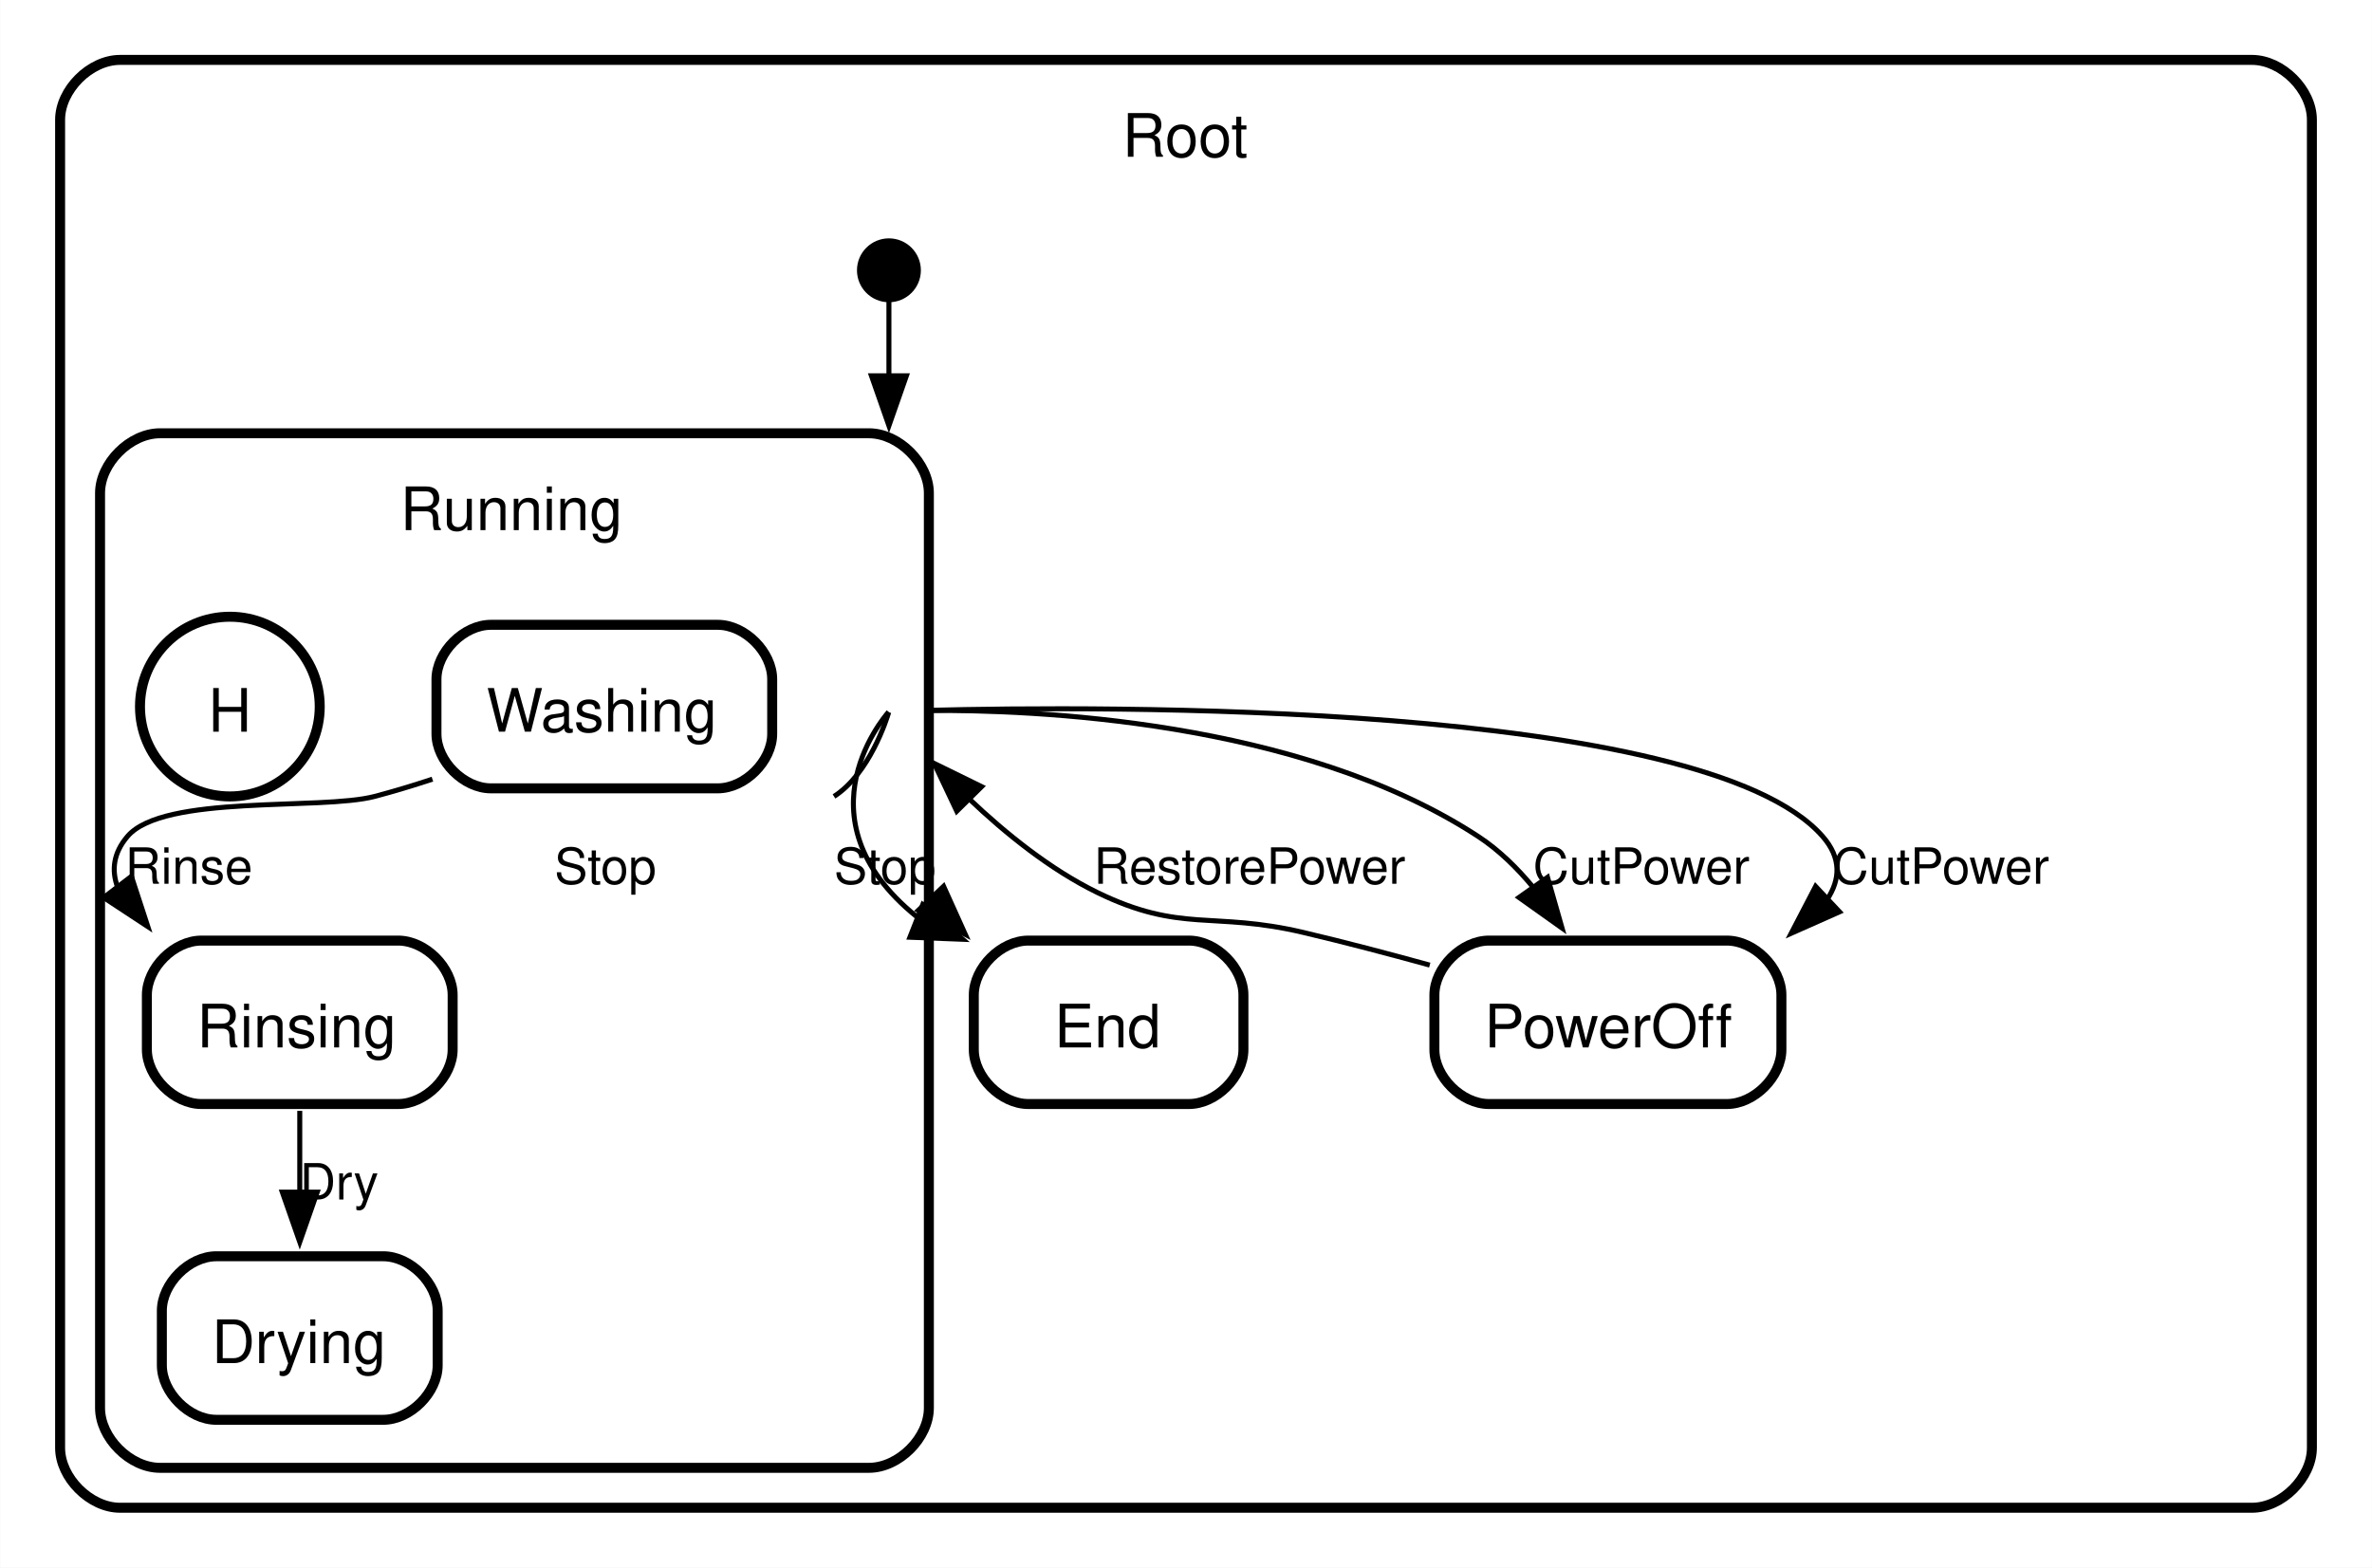
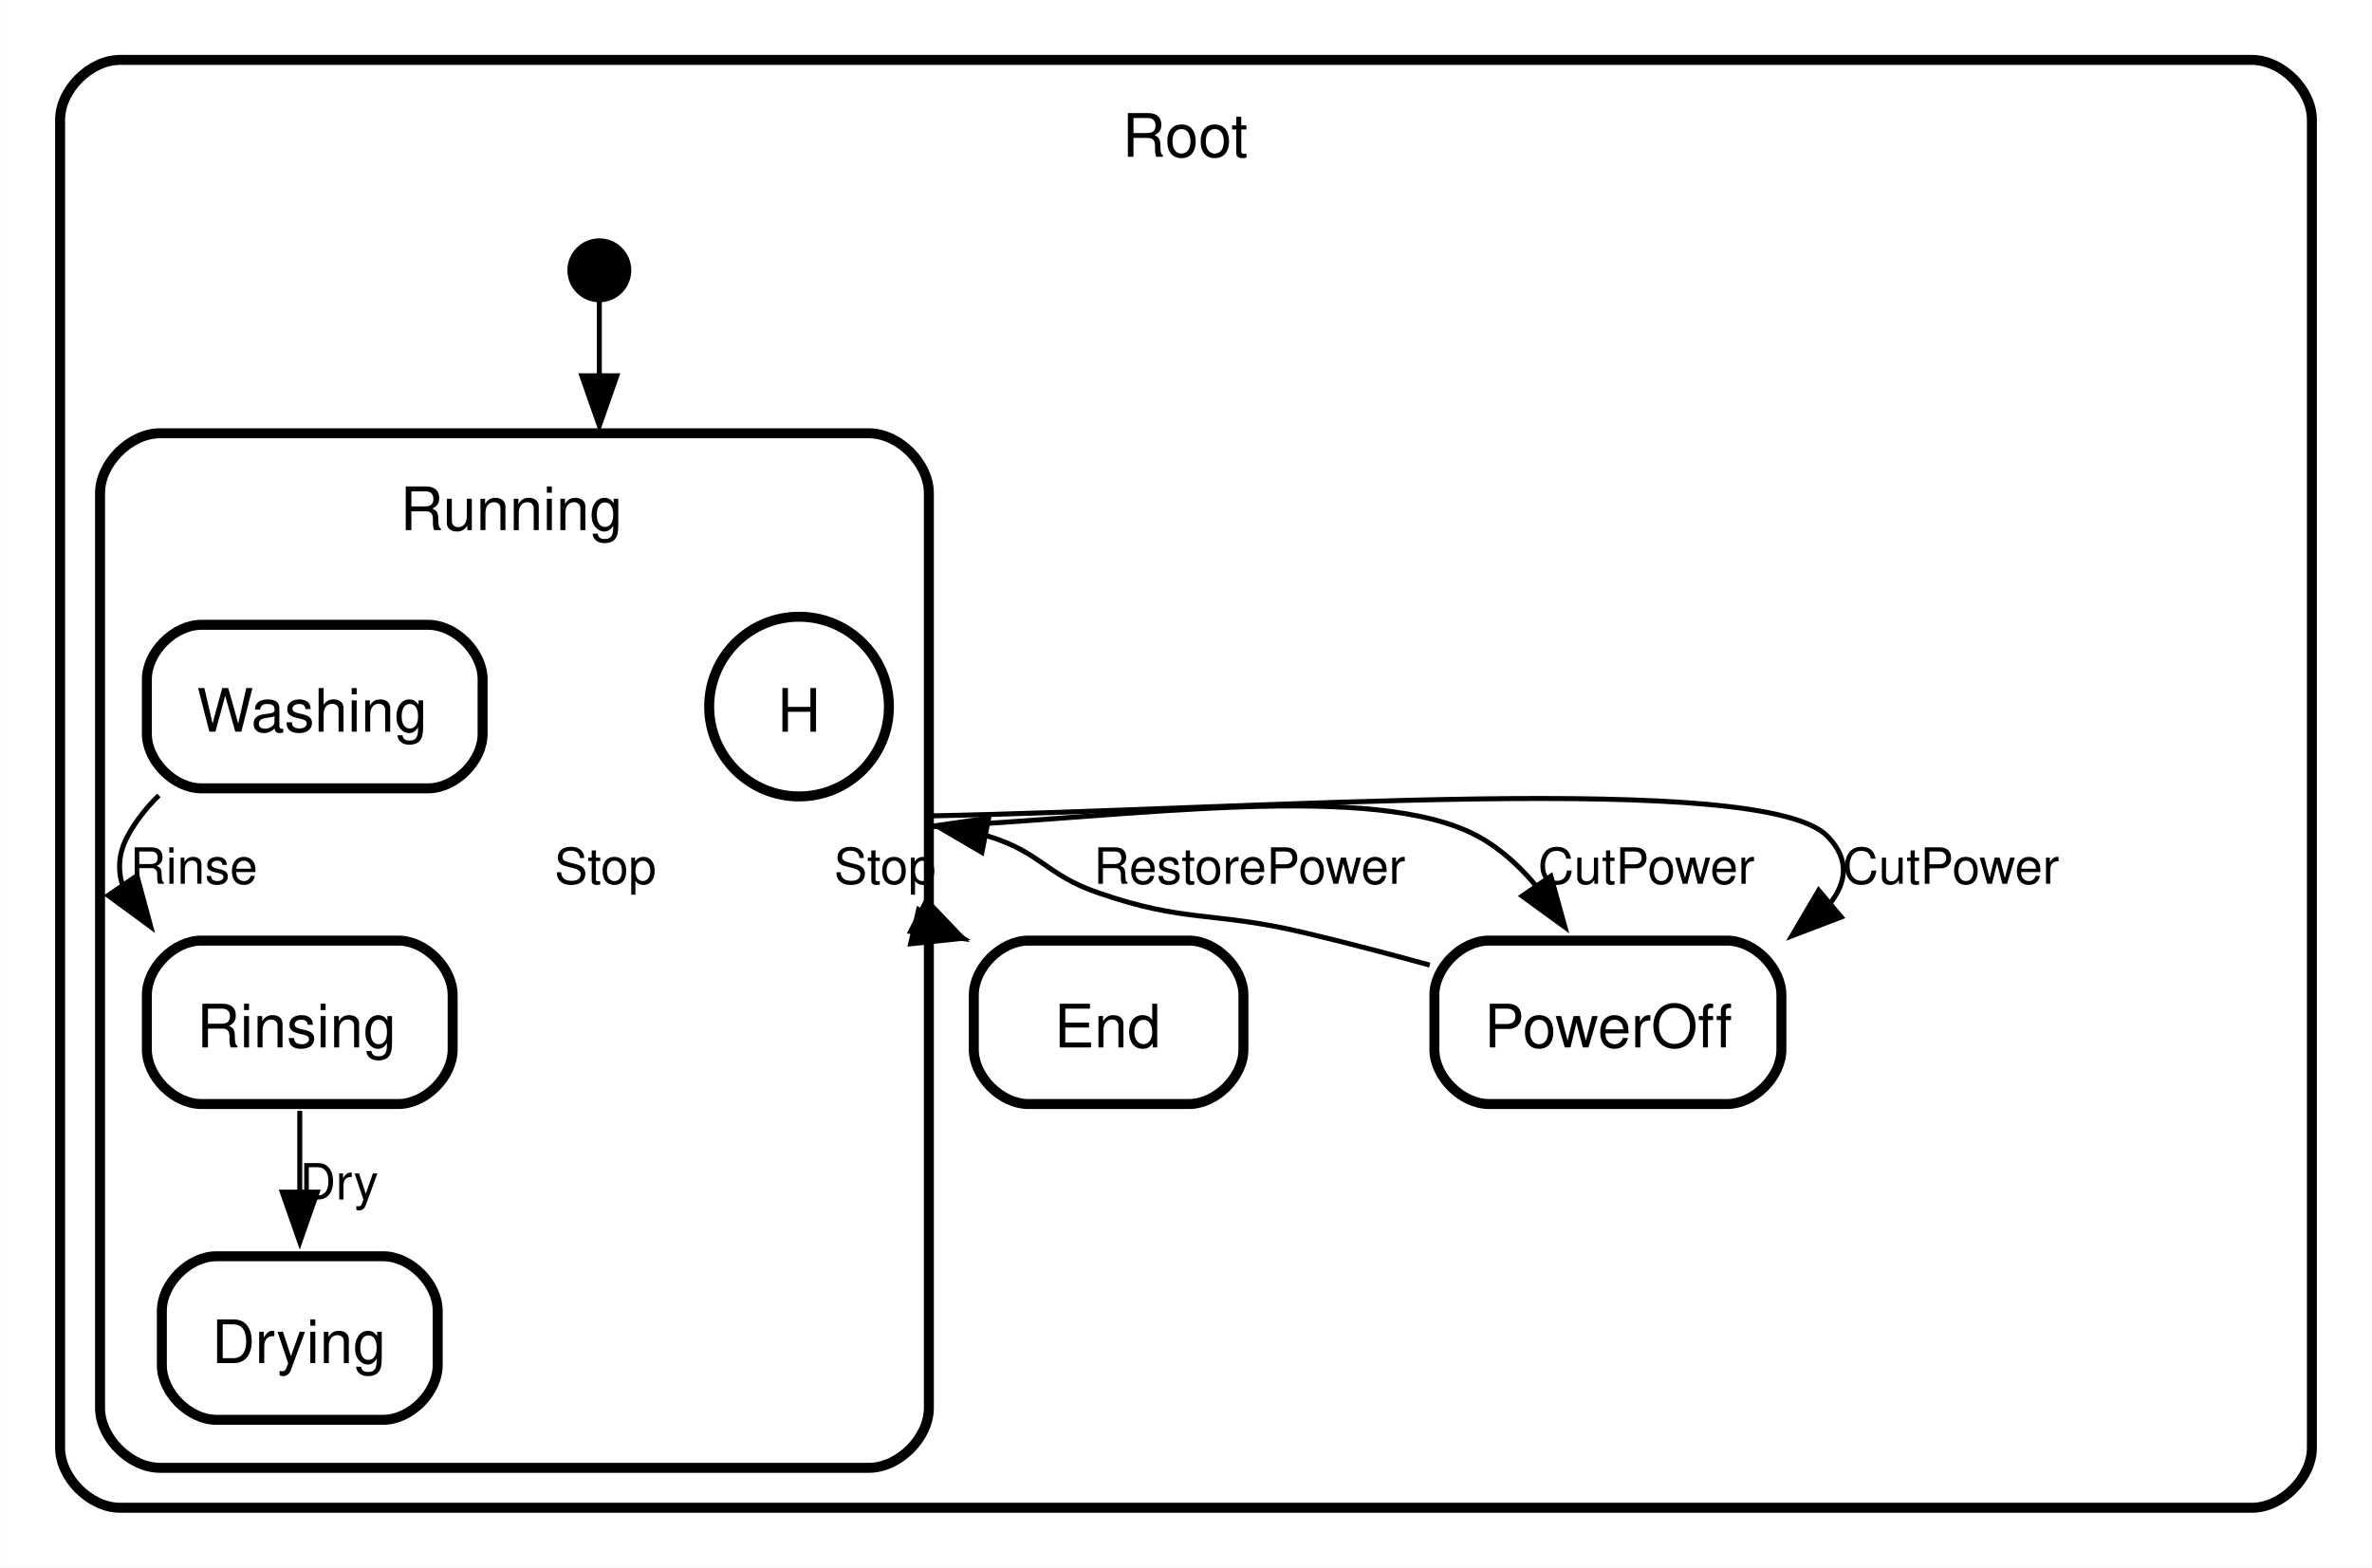
<svg xmlns="http://www.w3.org/2000/svg" height="314pt" preserveAspectRatio="xMidYMid meet" viewBox="0.00 0.00 475.00 314.05" width="475pt">
  <g class="graph" id="graph0" transform="scale(1 1) rotate(0) translate(4 310.05)">
    <polygon fill="white" points="-4,4 -4,-310.05 471,-310.05 471,4 -4,4" stroke="none" />
    <g class="cluster state regular" id="clust1">
      <path d="M20,-8C20,-8 447,-8 447,-8 453,-8 459,-14 459,-20 459,-20 459,-286.05 459,-286.05 459,-292.05 453,-298.05 447,-298.05 447,-298.05 20,-298.05 20,-298.05 14,-298.05 8,-292.05 8,-286.05 8,-286.05 8,-20 8,-20 8,-14 14,-8 20,-8" fill="none" stroke="black" stroke-width="2" />
      <text font-family="Helvetica,sans-Serif" font-size="12.00" text-anchor="start" x="220.75" y="-278.65">Root</text>
    </g>
    <g class="cluster state regular" id="clust2">
      <path d="M28,-16C28,-16 170,-16 170,-16 176,-16 182,-22 182,-28 182,-28 182,-211.25 182,-211.25 182,-217.25 176,-223.25 170,-223.25 170,-223.25 28,-223.25 28,-223.25 22,-223.25 16,-217.25 16,-211.25 16,-211.25 16,-28 16,-28 16,-22 22,-16 28,-16" fill="none" stroke="black" stroke-width="2" />
      <text font-family="Helvetica,sans-Serif" font-size="12.00" text-anchor="start" x="76.12" y="-203.85">Running</text>
    </g>
    <g class="node state initial" id="node2">
-       <ellipse cx="174" cy="-255.9" fill="black" rx="5.4" ry="5.4" stroke="black" stroke-width="2" />
+       <ellipse cx="116" cy="-255.9" fill="black" rx="5.4" ry="5.4" stroke="black" stroke-width="2" />
    </g>
    <g class="edge transition" id="edge4">
-       <path d="M174,-249.81C174,-246.16 174,-240.78 174,-234.5" fill="none" stroke="black" />
-       <polygon fill="black" points="177.5,-234.76 174,-224.76 170.5,-234.76 177.5,-234.76" stroke="black" />
-       <text font-family="Helvetica,sans-Serif" font-size="10.00" text-anchor="middle" x="175.5" y="-233"> </text>
+       <path d="M116,-249.81C116,-246.16 116,-240.78 116,-234.5" fill="none" stroke="black" />
+       <polygon fill="black" points="119.5,-234.76 116,-224.76 112.5,-234.76 119.5,-234.76" stroke="black" />
+       <text font-family="Helvetica,sans-Serif" font-size="10.00" text-anchor="middle" x="117.5" y="-233"> </text>
    </g>
    <g class="node state regular" id="node3">
      <polygon fill="#ffffff" fill-opacity="0.004" points="246,-123.25 190,-123.25 190,-87.25 246,-87.25 246,-123.25" stroke="none" stroke-width="2" />
      <text font-family="Helvetica,sans-Serif" font-size="12.00" text-anchor="start" x="207.12" y="-100.22">End</text>
      <path d="M201.92,-88.88C201.92,-88.88 234.08,-88.88 234.08,-88.88 239.54,-88.88 245,-94.33 245,-99.79 245,-99.79 245,-110.71 245,-110.71 245,-116.17 239.54,-121.62 234.08,-121.62 234.08,-121.62 201.92,-121.62 201.92,-121.62 196.46,-121.62 191,-116.17 191,-110.71 191,-110.71 191,-99.79 191,-99.79 191,-94.33 196.46,-88.88 201.92,-88.88" fill="none" stroke="black" stroke-width="2" />
    </g>
    <g class="node state regular" id="node4">
      <polygon fill="#ffffff" fill-opacity="0.004" points="353.75,-123.25 282.25,-123.25 282.25,-87.25 353.75,-87.25 353.75,-123.25" stroke="none" stroke-width="2" />
      <text font-family="Helvetica,sans-Serif" font-size="12.00" text-anchor="start" x="293.25" y="-100.22">PowerOff</text>
      <path d="M294.17,-88.88C294.17,-88.88 341.83,-88.88 341.83,-88.88 347.29,-88.88 352.75,-94.33 352.75,-99.79 352.75,-99.79 352.75,-110.71 352.75,-110.71 352.75,-116.17 347.29,-121.62 341.83,-121.62 341.83,-121.62 294.17,-121.62 294.17,-121.62 288.71,-121.62 283.25,-116.17 283.25,-110.71 283.25,-110.71 283.25,-99.79 283.25,-99.79 283.25,-94.33 288.71,-88.88 294.17,-88.88" fill="none" stroke="black" stroke-width="2" />
    </g>
    <g class="edge transition" id="edge3">
-       <path d="M282.32,-116.71C274.04,-118.99 265.24,-121.31 257,-123.25 238.82,-127.54 232.54,-123.07 215.75,-131.25 206.29,-135.86 197.28,-143.16 190.07,-150.01" fill="none" stroke="black" />
-       <polygon fill="black" points="187.59,-147.54 183.06,-157.12 192.57,-152.46 187.59,-147.54" stroke="black" />
+       <path d="M282.32,-116.71C274.04,-118.99 265.24,-121.31 257,-123.25 238.82,-127.54 233.39,-125.12 215.75,-131.25 205.47,-134.82 204.4,-139.3 194,-142.5 193.73,-142.58 193.46,-142.66 193.19,-142.74" fill="none" stroke="black" />
+       <polygon fill="black" points="192.62,-139.29 183.48,-144.65 193.97,-146.16 192.62,-139.29" stroke="black" />
      <text font-family="Helvetica,sans-Serif" font-size="10.00" text-anchor="start" x="215" y="-133">RestorePower   </text>
    </g>
    <g class="edge transition" id="edge1">
-       <path d="M173.96,-167.36C173.56,-166.01 170.1,-155.05 163,-150.5" fill="none" stroke="black" />
-       <polygon fill="black" points="184.95,-132.5 189.31,-122.84 179.88,-127.68 184.95,-132.5" stroke="black" />
+       <path d="M182,-123.71C184.09,-123.22 186.18,-122.73 188.26,-122.24" fill="none" stroke="black" />
+       <polygon fill="black" points="179.94,-127.79 188.88,-122.09 178.34,-120.98 179.94,-127.79" stroke="black" />
      <text font-family="Helvetica,sans-Serif" font-size="10.00" text-anchor="start" x="107" y="-133">Stop   </text>
    </g>
    <g class="edge transition" id="edge5">
-       <path d="M173.94,-167.43C172.79,-166.1 154.42,-144.52 182,-124.55" fill="none" stroke="black" />
-       <polygon fill="black" points="180.76,-128.8 188.78,-121.88 178.2,-122.29 180.76,-128.8" stroke="black" />
+       <path d="M182,-125.51C184.05,-124.47 186.1,-123.42 188.14,-122.37" fill="none" stroke="black" />
+       <polygon fill="black" points="181.54,-129.68 188.85,-122.01 178.35,-123.45 181.54,-129.68" stroke="black" />
      <text font-family="Helvetica,sans-Serif" font-size="10.00" text-anchor="start" x="163" y="-133">Stop   </text>
    </g>
    <g class="edge transition" id="edge2">
-       <path d="M182,-167.71C202.18,-167.88 256.12,-165.94 292,-142.5 296.16,-139.78 299.86,-136.15 303.08,-132.24" fill="none" stroke="black" />
-       <polygon fill="black" points="305.91,-134.3 308.82,-124.12 300.19,-130.26 305.91,-134.3" stroke="black" />
-       <text font-family="Helvetica,sans-Serif" font-size="10.00" text-anchor="start" x="303" y="-133">CutPower   </text>
+       <path d="M182,-144.41C222.74,-146.38 271.4,-153.72 292,-142.5 296.56,-140.02 300.52,-136.35 303.87,-132.28" fill="none" stroke="black" />
+       <polygon fill="black" points="306.58,-134.52 309.4,-124.31 300.82,-130.54 306.58,-134.52" stroke="black" />
+       <text font-family="Helvetica,sans-Serif" font-size="10.00" text-anchor="start" x="304" y="-133">CutPower   </text>
    </g>
    <g class="edge transition" id="edge6">
-       <path d="M182,-167.75C214.64,-168.57 337.12,-169.79 361,-142.5 364.82,-138.14 364.55,-133.85 361.89,-129.83" fill="none" stroke="black" />
-       <polygon fill="black" points="364.39,-127.38 354.71,-123.08 359.6,-132.48 364.39,-127.38" stroke="black" />
-       <text font-family="Helvetica,sans-Serif" font-size="10.00" text-anchor="start" x="363" y="-133">CutPower   </text>
+       <path d="M182,-146.6C247.98,-147.82 349.14,-155.81 362,-142.5 366.47,-137.87 365.83,-133.26 362.4,-128.95" fill="none" stroke="black" />
+       <polygon fill="black" points="364.73,-126.34 354.84,-122.56 360.22,-131.69 364.73,-126.34" stroke="black" />
+       <text font-family="Helvetica,sans-Serif" font-size="10.00" text-anchor="start" x="365" y="-133">CutPower   </text>
    </g>
    <g class="node state regular" id="node6">
-       <polygon fill="#ffffff" fill-opacity="0.004" points="151.62,-186.5 82.38,-186.5 82.38,-150.5 151.62,-150.5 151.62,-186.5" stroke="none" stroke-width="2" />
-       <text font-family="Helvetica,sans-Serif" font-size="12.00" text-anchor="start" x="93.38" y="-163.47">Washing</text>
-       <path d="M94.29,-152.12C94.29,-152.12 139.71,-152.12 139.71,-152.12 145.17,-152.12 150.62,-157.58 150.62,-163.04 150.62,-163.04 150.62,-173.96 150.62,-173.96 150.62,-179.42 145.17,-184.88 139.71,-184.88 139.71,-184.88 94.29,-184.88 94.29,-184.88 88.83,-184.88 83.38,-179.42 83.38,-173.96 83.38,-173.96 83.38,-163.04 83.38,-163.04 83.38,-157.58 88.83,-152.12 94.29,-152.12" fill="none" stroke="black" stroke-width="2" />
+       <polygon fill="#ffffff" fill-opacity="0.004" points="93.62,-186.5 24.38,-186.5 24.38,-150.5 93.62,-150.5 93.62,-186.5" stroke="none" stroke-width="2" />
+       <text font-family="Helvetica,sans-Serif" font-size="12.00" text-anchor="start" x="35.38" y="-163.47">Washing</text>
+       <path d="M36.29,-152.12C36.29,-152.12 81.71,-152.12 81.71,-152.12 87.17,-152.12 92.62,-157.58 92.62,-163.04 92.62,-163.04 92.62,-173.96 92.62,-173.96 92.62,-179.42 87.17,-184.88 81.71,-184.88 81.71,-184.88 36.29,-184.88 36.29,-184.88 30.83,-184.88 25.38,-179.42 25.38,-173.96 25.38,-173.96 25.38,-163.04 25.38,-163.04 25.38,-157.58 30.83,-152.12 36.29,-152.12" fill="none" stroke="black" stroke-width="2" />
    </g>
    <g class="node state regular" id="node7">
      <polygon fill="#ffffff" fill-opacity="0.004" points="87.62,-123.25 24.38,-123.25 24.38,-87.25 87.62,-87.25 87.62,-123.25" stroke="none" stroke-width="2" />
      <text font-family="Helvetica,sans-Serif" font-size="12.00" text-anchor="start" x="35.38" y="-100.22">Rinsing</text>
      <path d="M36.29,-88.88C36.29,-88.88 75.71,-88.88 75.71,-88.88 81.17,-88.88 86.62,-94.33 86.62,-99.79 86.62,-99.79 86.62,-110.71 86.62,-110.71 86.62,-116.17 81.17,-121.62 75.71,-121.62 75.71,-121.62 36.29,-121.62 36.29,-121.62 30.83,-121.62 25.38,-116.17 25.38,-110.71 25.38,-110.71 25.38,-99.79 25.38,-99.79 25.38,-94.33 30.83,-88.88 36.29,-88.88" fill="none" stroke="black" stroke-width="2" />
    </g>
    <g class="edge transition" id="edge7">
-       <path d="M82.57,-153.96C78.7,-152.68 74.79,-151.5 71,-150.5 60.22,-147.67 28.72,-150.98 21.5,-142.5 18.65,-139.16 18.28,-135.72 19.5,-132.36" fill="none" stroke="black" />
-       <polygon fill="black" points="22.28,-134.49 25.57,-124.42 16.72,-130.24 22.28,-134.49" stroke="black" />
-       <text font-family="Helvetica,sans-Serif" font-size="10.00" text-anchor="start" x="21" y="-133">Rinse   </text>
+       <path d="M27.78,-150.71C25.3,-148.27 23.12,-145.54 21.5,-142.5 19.67,-139.09 19.53,-135.76 20.53,-132.6" fill="none" stroke="black" />
+       <polygon fill="black" points="23.39,-134.62 26.16,-124.39 17.62,-130.66 23.39,-134.62" stroke="black" />
+       <text font-family="Helvetica,sans-Serif" font-size="10.00" text-anchor="start" x="22" y="-133">Rinse   </text>
    </g>
    <g class="node state regular" id="node8">
      <polygon fill="#ffffff" fill-opacity="0.004" points="84.62,-60 27.38,-60 27.38,-24 84.62,-24 84.62,-60" stroke="none" stroke-width="2" />
      <text font-family="Helvetica,sans-Serif" font-size="12.00" text-anchor="start" x="38.38" y="-36.98">Drying</text>
      <path d="M39.29,-25.62C39.29,-25.62 72.71,-25.62 72.71,-25.62 78.17,-25.62 83.62,-31.08 83.62,-36.54 83.62,-36.54 83.62,-47.46 83.62,-47.46 83.62,-52.92 78.17,-58.38 72.71,-58.38 72.71,-58.38 39.29,-58.38 39.29,-58.38 33.83,-58.38 28.38,-52.92 28.38,-47.46 28.38,-47.46 28.38,-36.54 28.38,-36.54 28.38,-31.08 33.83,-25.62 39.29,-25.62" fill="none" stroke="black" stroke-width="2" />
    </g>
    <g class="edge transition" id="edge8">
      <path d="M56,-87.51C56,-82.38 56,-76.59 56,-70.92" fill="none" stroke="black" />
      <polygon fill="black" points="59.5,-71.23 56,-61.23 52.5,-71.23 59.5,-71.23" stroke="black" />
      <text font-family="Helvetica,sans-Serif" font-size="10.00" text-anchor="start" x="56" y="-69.75">Dry   </text>
    </g>
    <g class="node state history" id="node9">
-       <ellipse cx="42" cy="-168.5" fill="#ffffff" fill-opacity="0.004" rx="18" ry="18" stroke="black" stroke-width="2" />
-       <text font-family="Helvetica,sans-Serif" font-size="12.00" text-anchor="middle" x="42" y="-163.47">H</text>
+       <ellipse cx="156" cy="-168.5" fill="#ffffff" fill-opacity="0.004" rx="18" ry="18" stroke="black" stroke-width="2" />
+       <text font-family="Helvetica,sans-Serif" font-size="12.00" text-anchor="middle" x="156" y="-163.47">H</text>
    </g>
  </g>
</svg>
